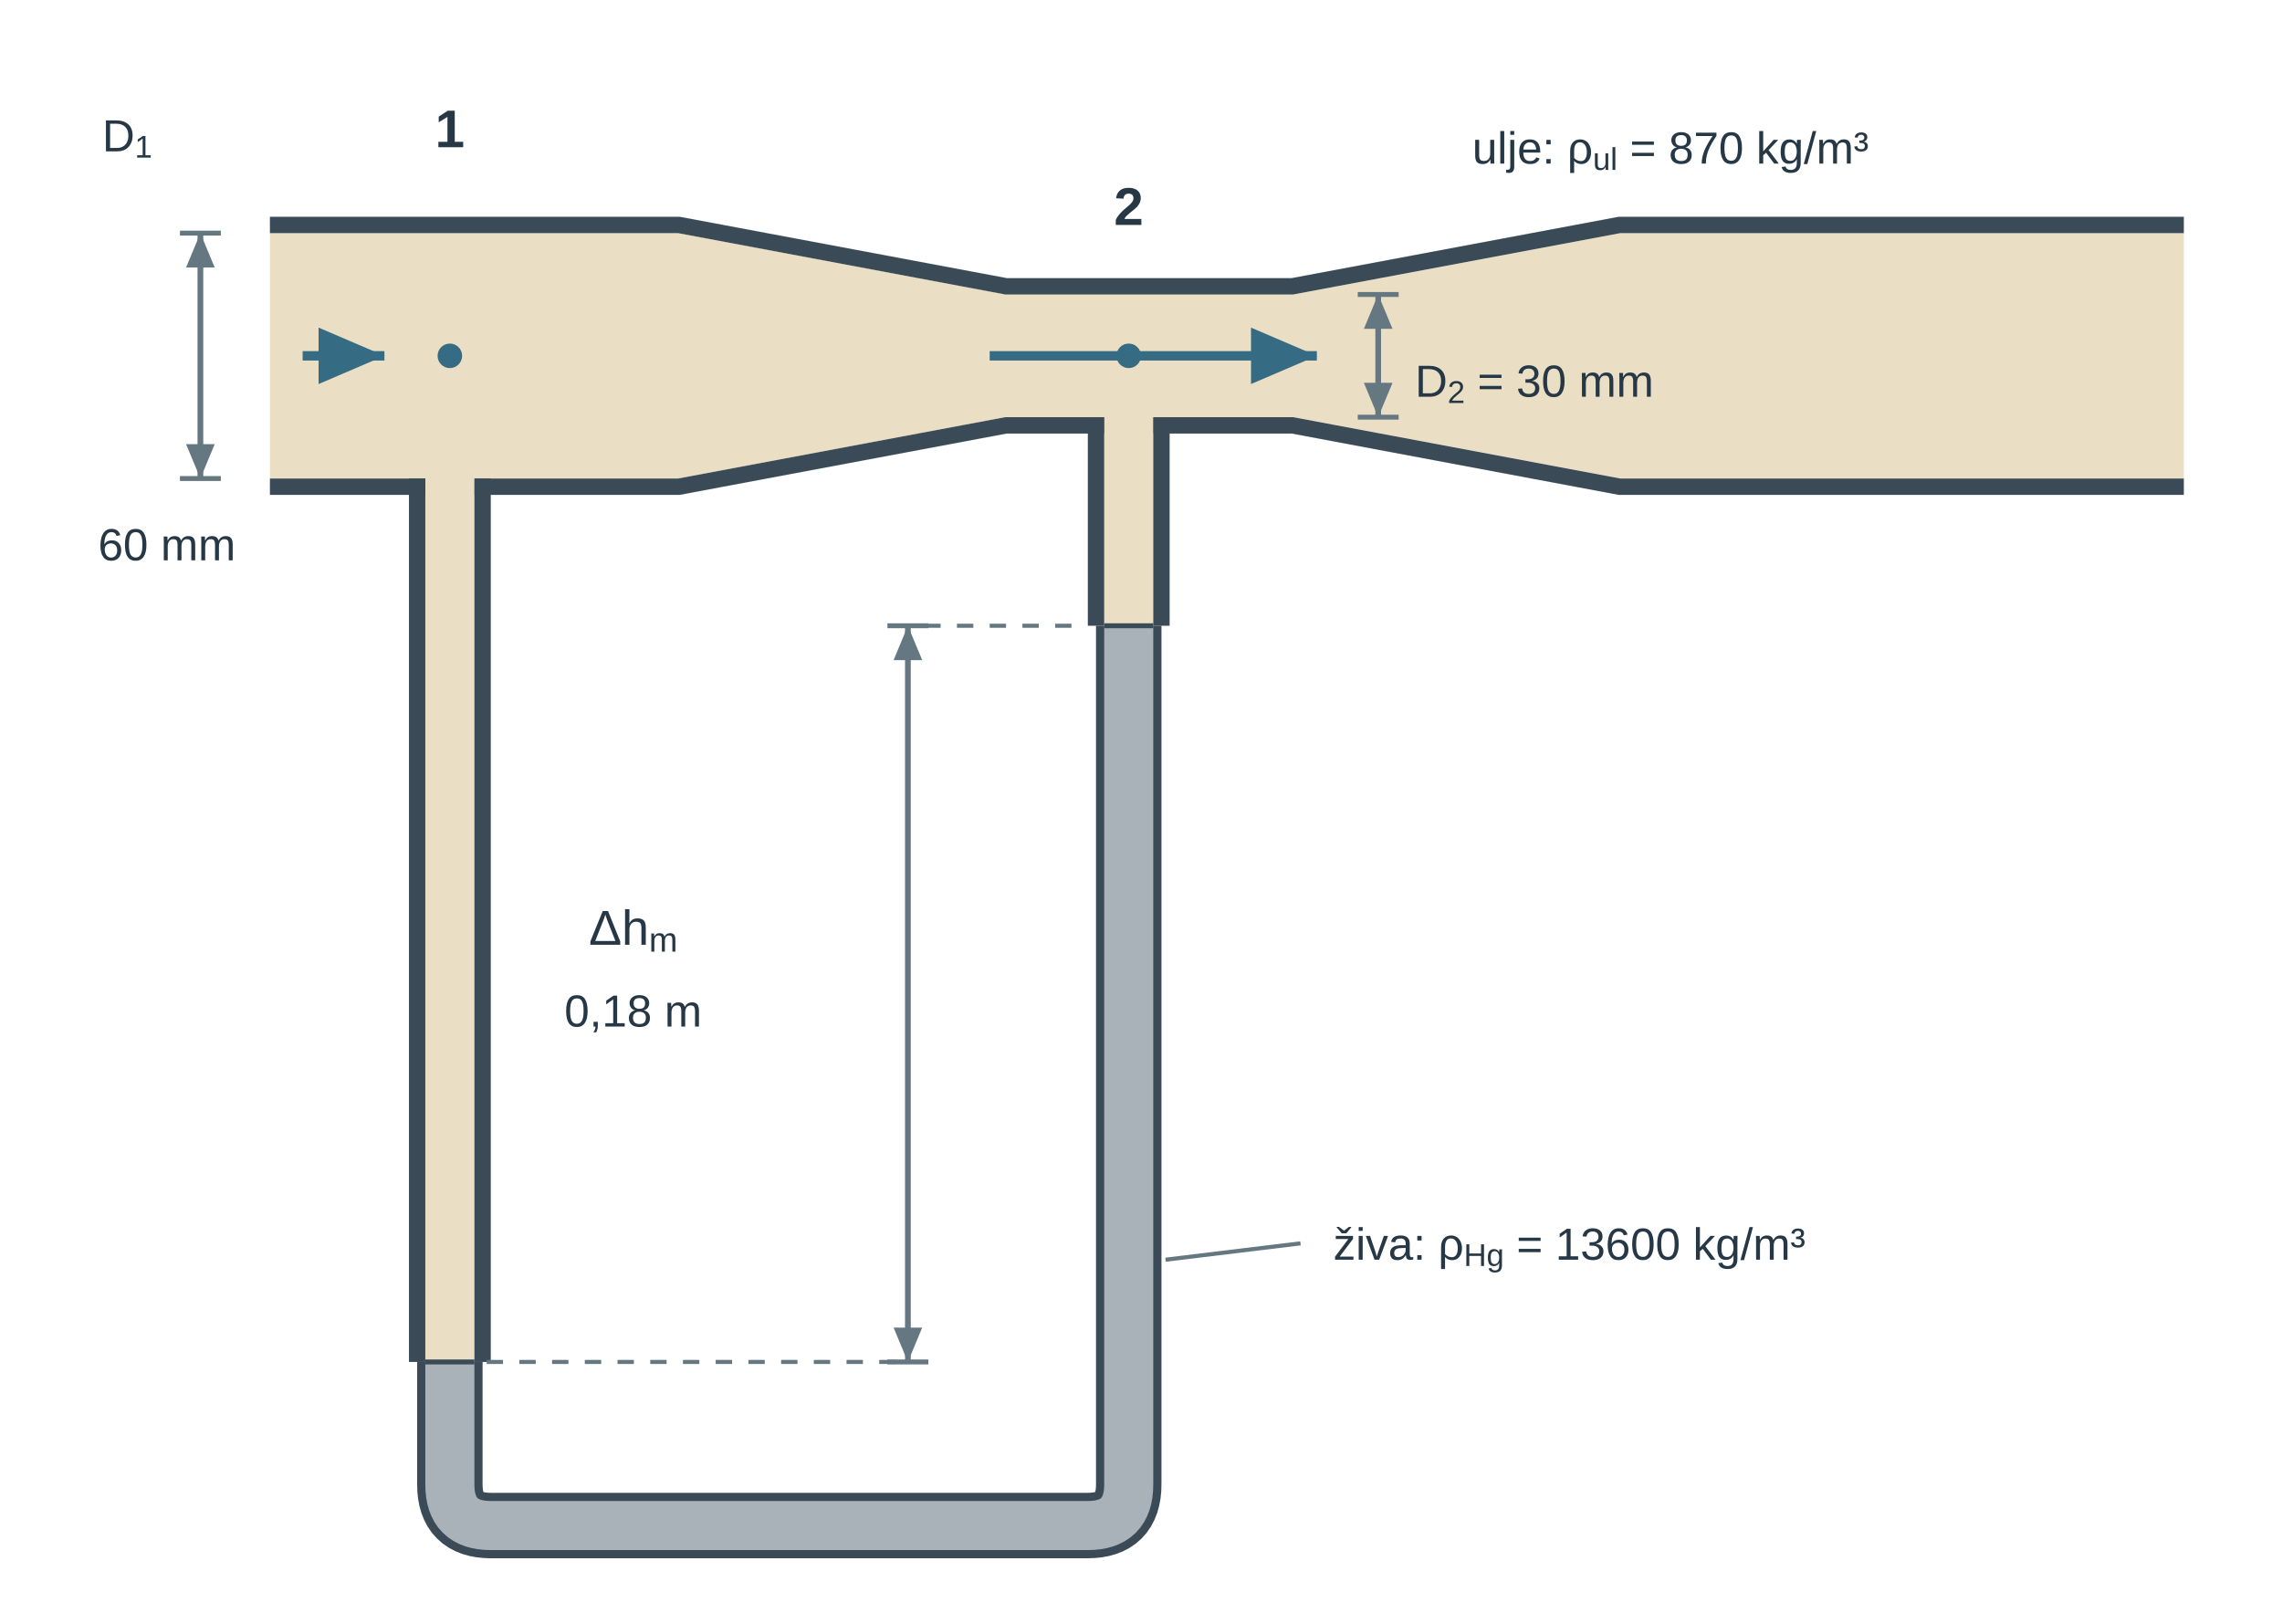
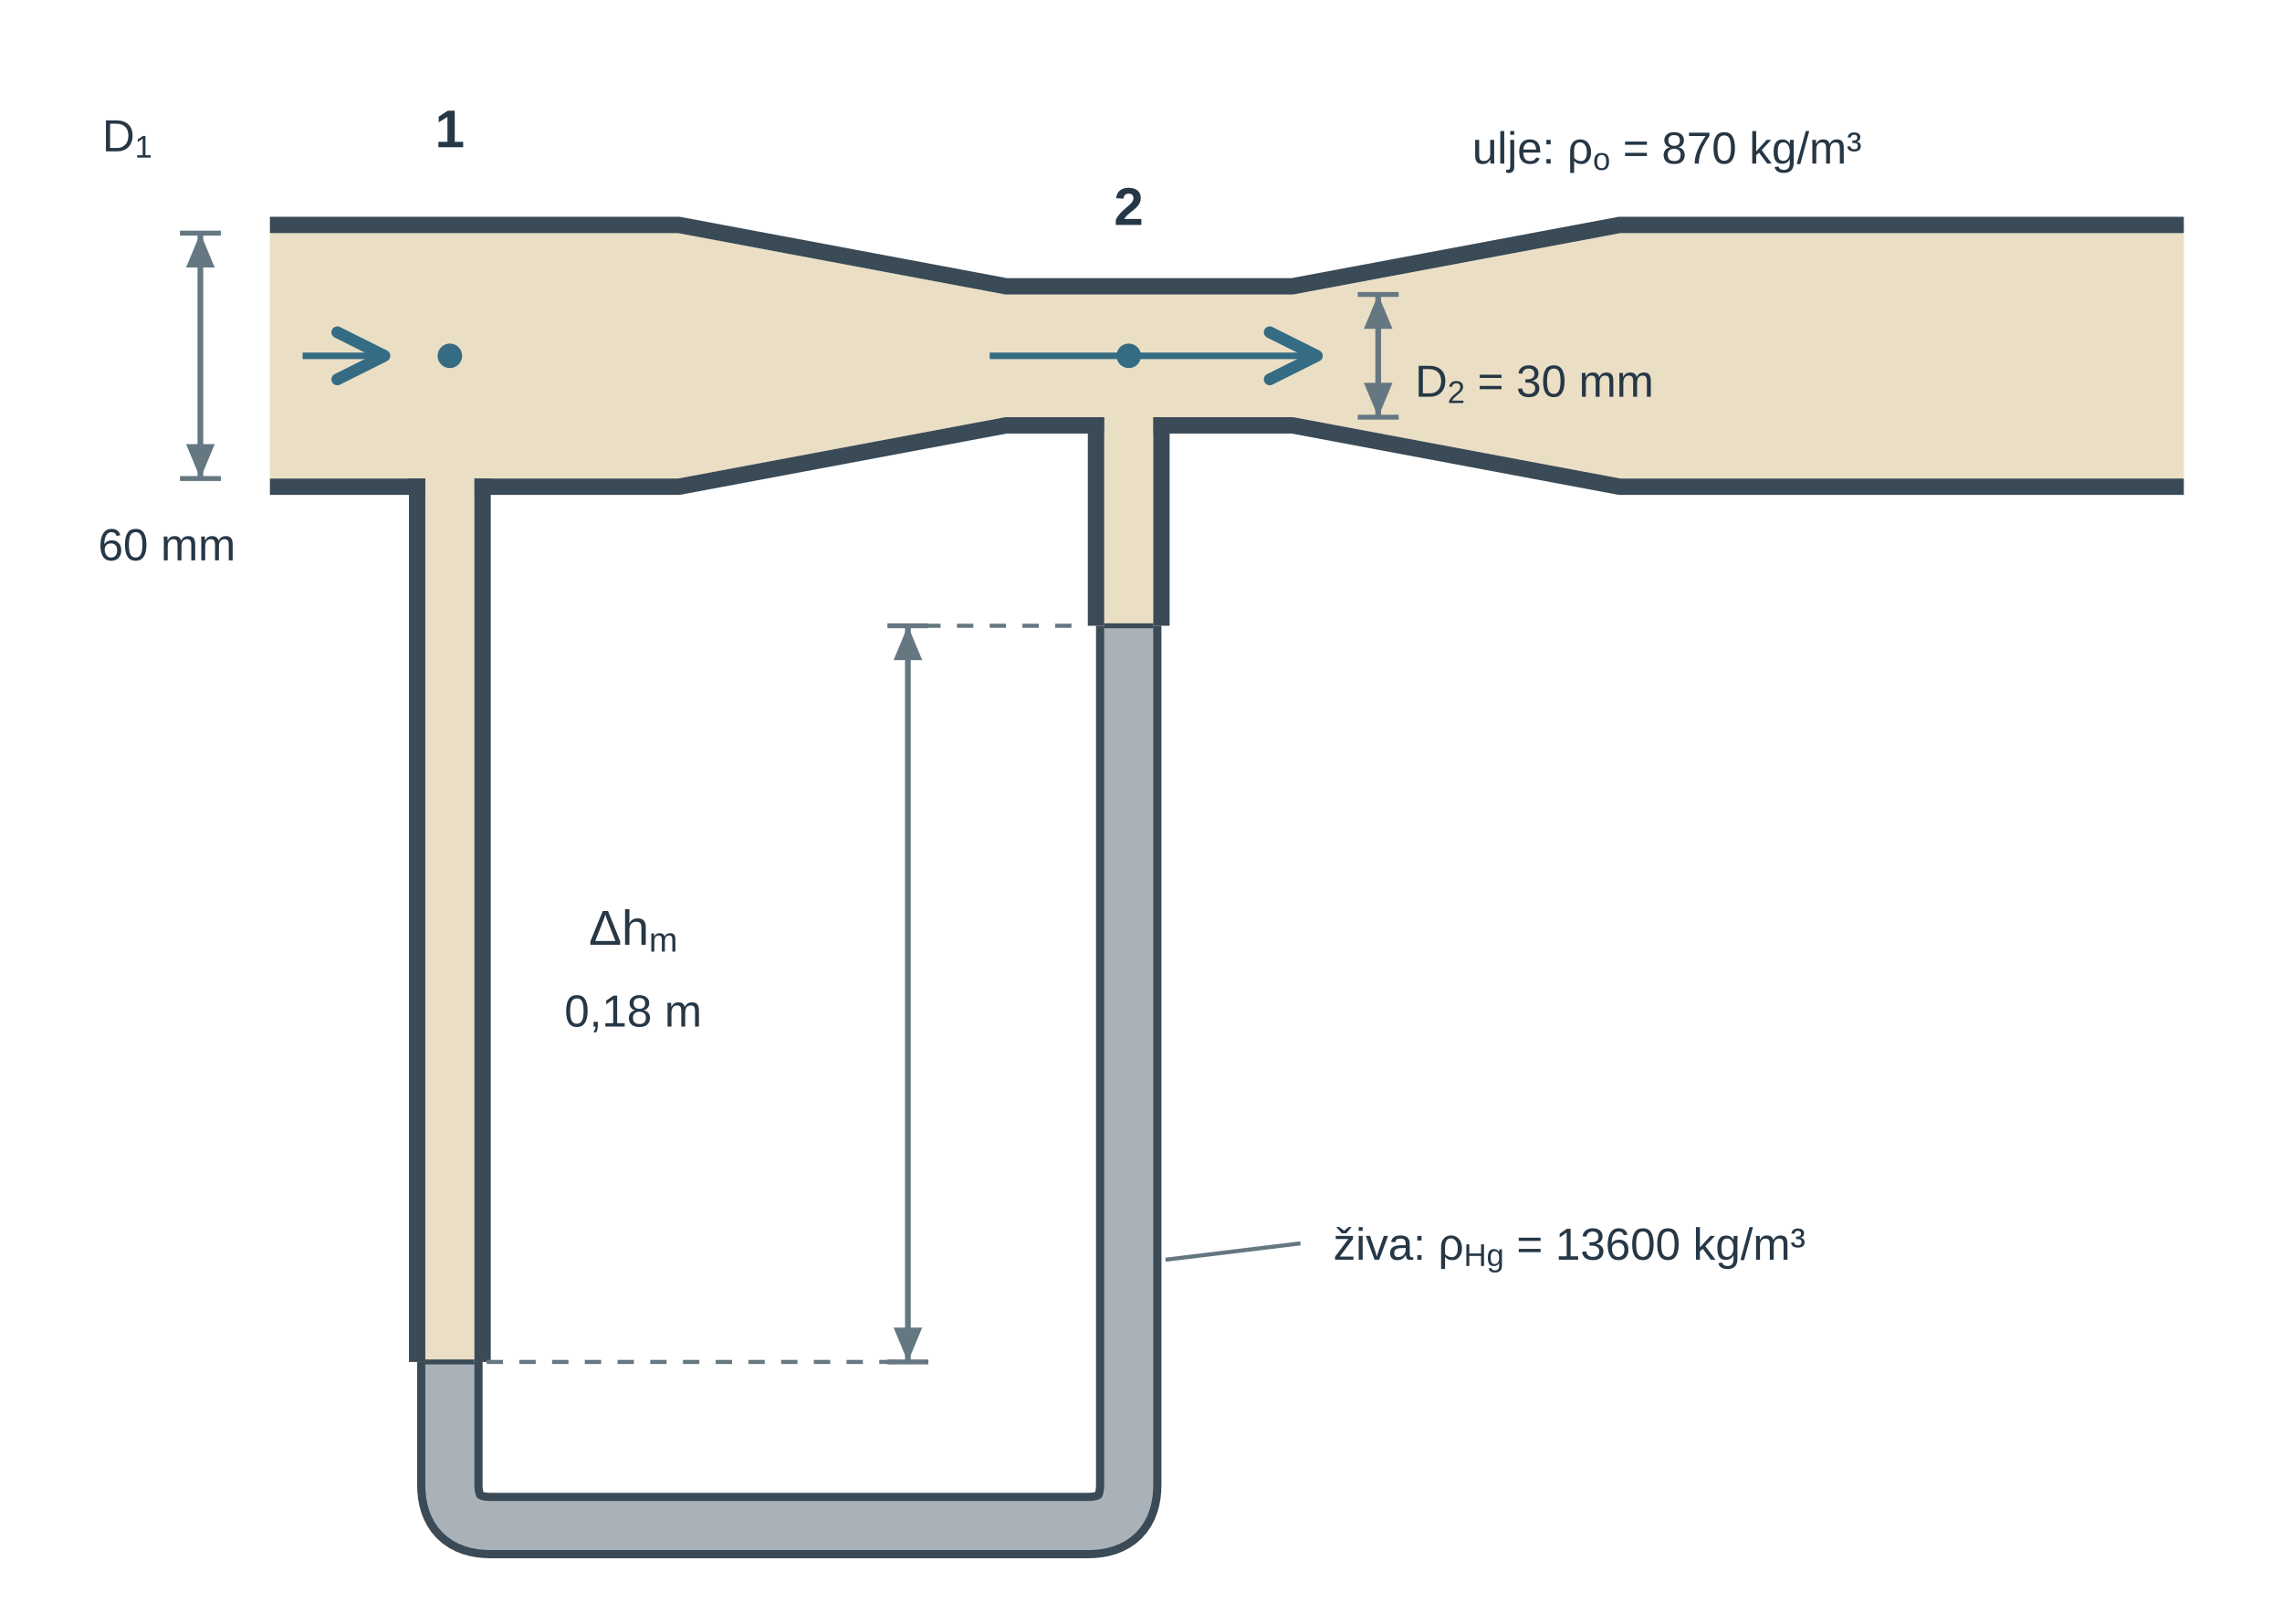
<svg xmlns="http://www.w3.org/2000/svg" viewBox="0 0 558 397" role="img" aria-labelledby="u09vent_title u09vent_desc" preserveAspectRatio="xMidYMid meet" style="display:block;width:100%;max-width:558px;height:auto;">
  <defs>
+     <marker id="u09vent_vopen" viewBox="0 0 10 10" refX="9" refY="5" markerWidth="9" markerHeight="9" orient="auto-start-reverse">
+       <path d="M1,1 L9,5 L1,9" fill="none" stroke="#356b83" stroke-width="2" stroke-linecap="round" stroke-linejoin="round" />
+     </marker>
    <pattern id="u09vent_hatch" width="7" height="7" patternUnits="userSpaceOnUse" patternTransform="rotate(45)">
      <line x1="0" y1="0" x2="0" y2="7" stroke="#657781" stroke-width="1.8" />
    </pattern>
    <marker id="u09vent_v" markerWidth="7" markerHeight="6" refX="7" refY="3" orient="auto">
      <path d="M0 0 L7 3 L0 6 Z" fill="#356b83" />
    </marker>
    <marker id="u09vent_dim" markerWidth="6" markerHeight="5" refX="6" refY="2.5" orient="auto-start-reverse">
      <path d="M0 0 L6 2.5 L0 5 Z" fill="#657781" />
    </marker>
    <marker id="u09vent_dimSmall" markerWidth="3" markerHeight="3" refX="3" refY="1.5" orient="auto-start-reverse">
      <path d="M0 0 L3 1.5 L0 3 Z" fill="#356b83" />
    </marker>
  </defs>
  <g id="u09vent_title-scene-1" transform="translate(6 -87)">
    <g font-family="Arial, Liberation Sans, sans-serif" fill="#3a4a56">
      <path id="u09vent_oilmain" d="M60 144 H160 L240 159 H310 L390 144 H528 V204 H390 L310 189 H240 L160 204 H60 Z" fill="#eadfc5" stroke="none" stroke-width="1.8" />
      <path id="u09vent_top" d="M60 142 H160 L240 157 H310 L390 142 H528" fill="none" stroke="#3a4a56" stroke-width="4" />
      <path id="u09vent_bottom" d="M60 206 H98 M110 206 H160 L240 191 H264 M276 191 H310 L390 206 H528" fill="none" stroke="#3a4a56" stroke-width="4" />
      <rect id="u09vent_leftoil" x="98" y="202" width="12" height="218" rx="0" fill="#eadfc5" stroke="none" stroke-width="1.2" />
      <rect id="u09vent_rightoil" x="264" y="187" width="12" height="53" rx="0" fill="#eadfc5" stroke="none" stroke-width="1.2" />
      <line x1="96" y1="204" x2="96" y2="420" stroke="#3a4a56" stroke-width="4" />
      <line x1="112" y1="204" x2="112" y2="420" stroke="#3a4a56" stroke-width="4" />
      <line x1="262" y1="189" x2="262" y2="240" stroke="#3a4a56" stroke-width="4" />
      <line x1="278" y1="189" x2="278" y2="240" stroke="#3a4a56" stroke-width="4" />
      <path id="u09vent_mercurywall" d="M104 420 V450 Q104 460 114 460 H260 Q270 460 270 450 V240" fill="none" stroke="#3a4a56" stroke-width="16" stroke-linecap="butt" stroke-linejoin="round" />
      <path id="u09vent_mercurywater" d="M104 420 V450 Q104 460 114 460 H260 Q270 460 270 450 V240" fill="none" stroke="#a9b2b9" stroke-width="12" stroke-linecap="butt" stroke-linejoin="round" />
      <line id="u09vent_leftinterface" x1="98" y1="420" x2="110" y2="420" stroke="#3a4a56" stroke-width="1.2" />
      <line id="u09vent_rightinterface" x1="264" y1="240" x2="276" y2="240" stroke="#3a4a56" stroke-width="1.2" />
      <circle id="u09vent_one" cx="104" cy="174" r="3" fill="#356b83" />
      <text x="104" y="123" font-size="13" fill="#263746" text-anchor="middle" font-weight="700">1</text>
      <circle id="u09vent_two" cx="270" cy="174" r="3" fill="#356b83" />
      <text x="270" y="142" font-size="13" fill="#263746" text-anchor="middle" font-weight="700">2</text>
-       <path d="M68 174 L88 174" fill="none" stroke="#356b83" stroke-width="2.3" marker-end="url(#u09vent_v)" />
-       <path d="M236 174 L316 174" fill="none" stroke="#356b83" stroke-width="2.3" marker-end="url(#u09vent_v)" />
-       <text x="354" y="127" font-size="11" fill="#263746" text-anchor="start">ulje: ρ<tspan baseline-shift="sub" font-size="0.7em">ul</tspan> = 870 kg/m³</text>
+       <path d="M68 174 L88 174" fill="none" stroke="#356b83" stroke-width="1.6" marker-end="url(#u09vent_vopen)" data-mf1-vector="velocity" />
+       <path d="M236 174 L316 174" fill="none" stroke="#356b83" stroke-width="1.6" marker-end="url(#u09vent_vopen)" data-mf1-vector="velocity" />
+       <text x="354" y="127" font-size="11" fill="#263746" text-anchor="start">ulje: ρ<tspan baseline-shift="sub" font-size="0.7em">o</tspan> = 870 kg/m³</text>
      <text x="320" y="395" font-size="11" fill="#263746" text-anchor="start">živa: ρ<tspan baseline-shift="sub" font-size="0.7em">Hg</tspan> = 13600 kg/m³</text>
      <line x1="279" y1="395" x2="312" y2="391" stroke="#657781" stroke-width="1" />
      <line x1="38" y1="144" x2="48" y2="144" stroke="#657781" stroke-width="1.2" />
      <line x1="38" y1="204" x2="48" y2="204" stroke="#657781" stroke-width="1.2" />
-       <path id="u09vent_D1" d="M43 144 L43 204" fill="none" stroke="#657781" stroke-width="1.4" marker-start="url(#u09vent_dim)" marker-end="url(#u09vent_dim)" />
+       <path id="u09vent_D1" d="M43 144 L43 204" fill="none" stroke="#657781" stroke-width="1.4" marker-start="url(#u09vent_dim)" marker-end="url(#u09vent_dim)" data-mf1-role="dimension" />
      <text x="19" y="124" font-size="11" fill="#263746" text-anchor="start">D<tspan baseline-shift="sub" font-size="0.7em">1</tspan>
      </text>
      <text x="18" y="224" font-size="11" fill="#263746" text-anchor="start">60 mm</text>
      <line x1="326" y1="159" x2="336" y2="159" stroke="#657781" stroke-width="1.2" />
      <line x1="326" y1="189" x2="336" y2="189" stroke="#657781" stroke-width="1.2" />
-       <path id="u09vent_D2" d="M331 159 L331 189" fill="none" stroke="#657781" stroke-width="1.4" marker-start="url(#u09vent_dim)" marker-end="url(#u09vent_dim)" />
+       <path id="u09vent_D2" d="M331 159 L331 189" fill="none" stroke="#657781" stroke-width="1.4" marker-start="url(#u09vent_dim)" marker-end="url(#u09vent_dim)" data-mf1-role="dimension" />
      <text x="340" y="184" font-size="11" fill="#263746" text-anchor="start">D<tspan baseline-shift="sub" font-size="0.7em">2</tspan> = 30 mm</text>
      <line x1="113" y1="420" x2="215" y2="420" stroke="#657781" stroke-width="1" stroke-dasharray="4 4" />
      <line x1="220" y1="240" x2="260" y2="240" stroke="#657781" stroke-width="1" stroke-dasharray="4 4" />
      <line x1="211" y1="240" x2="221" y2="240" stroke="#657781" stroke-width="1.2" />
      <line x1="211" y1="420" x2="221" y2="420" stroke="#657781" stroke-width="1.2" />
-       <path id="u09vent_dh" d="M216 240 L216 420" fill="none" stroke="#657781" stroke-width="1.4" marker-start="url(#u09vent_dim)" marker-end="url(#u09vent_dim)" />
+       <path id="u09vent_dh" d="M216 240 L216 420" fill="none" stroke="#657781" stroke-width="1.4" marker-start="url(#u09vent_dim)" marker-end="url(#u09vent_dim)" data-mf1-role="dimension" />
      <text x="138" y="318" font-size="12" fill="#263746" text-anchor="start">Δh<tspan baseline-shift="sub" font-size="0.7em">m</tspan>
      </text>
      <text x="132" y="338" font-size="11" fill="#263746" text-anchor="start">0,18 m</text>
    </g>
  </g>
</svg>
